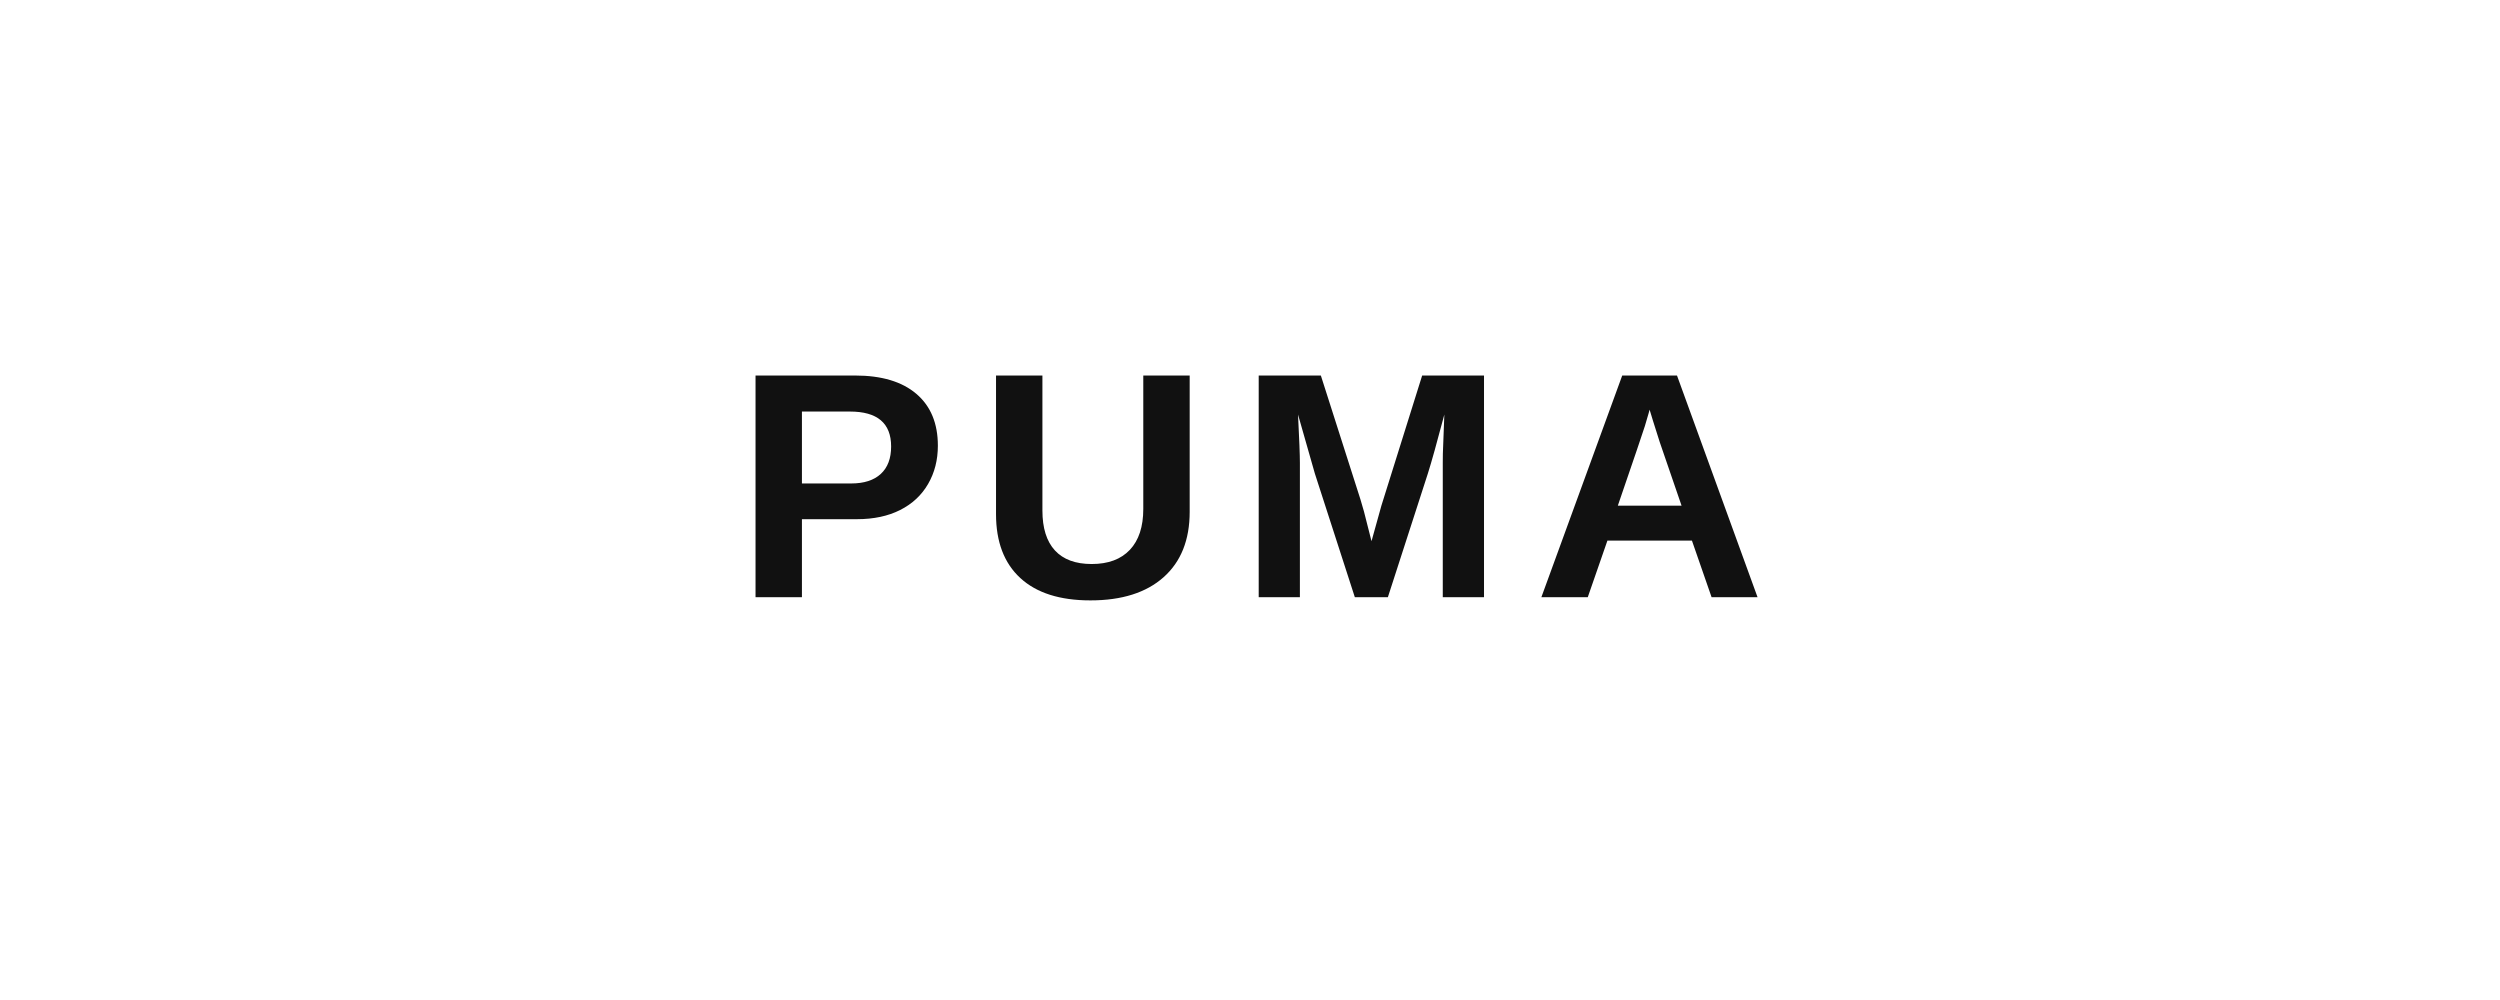
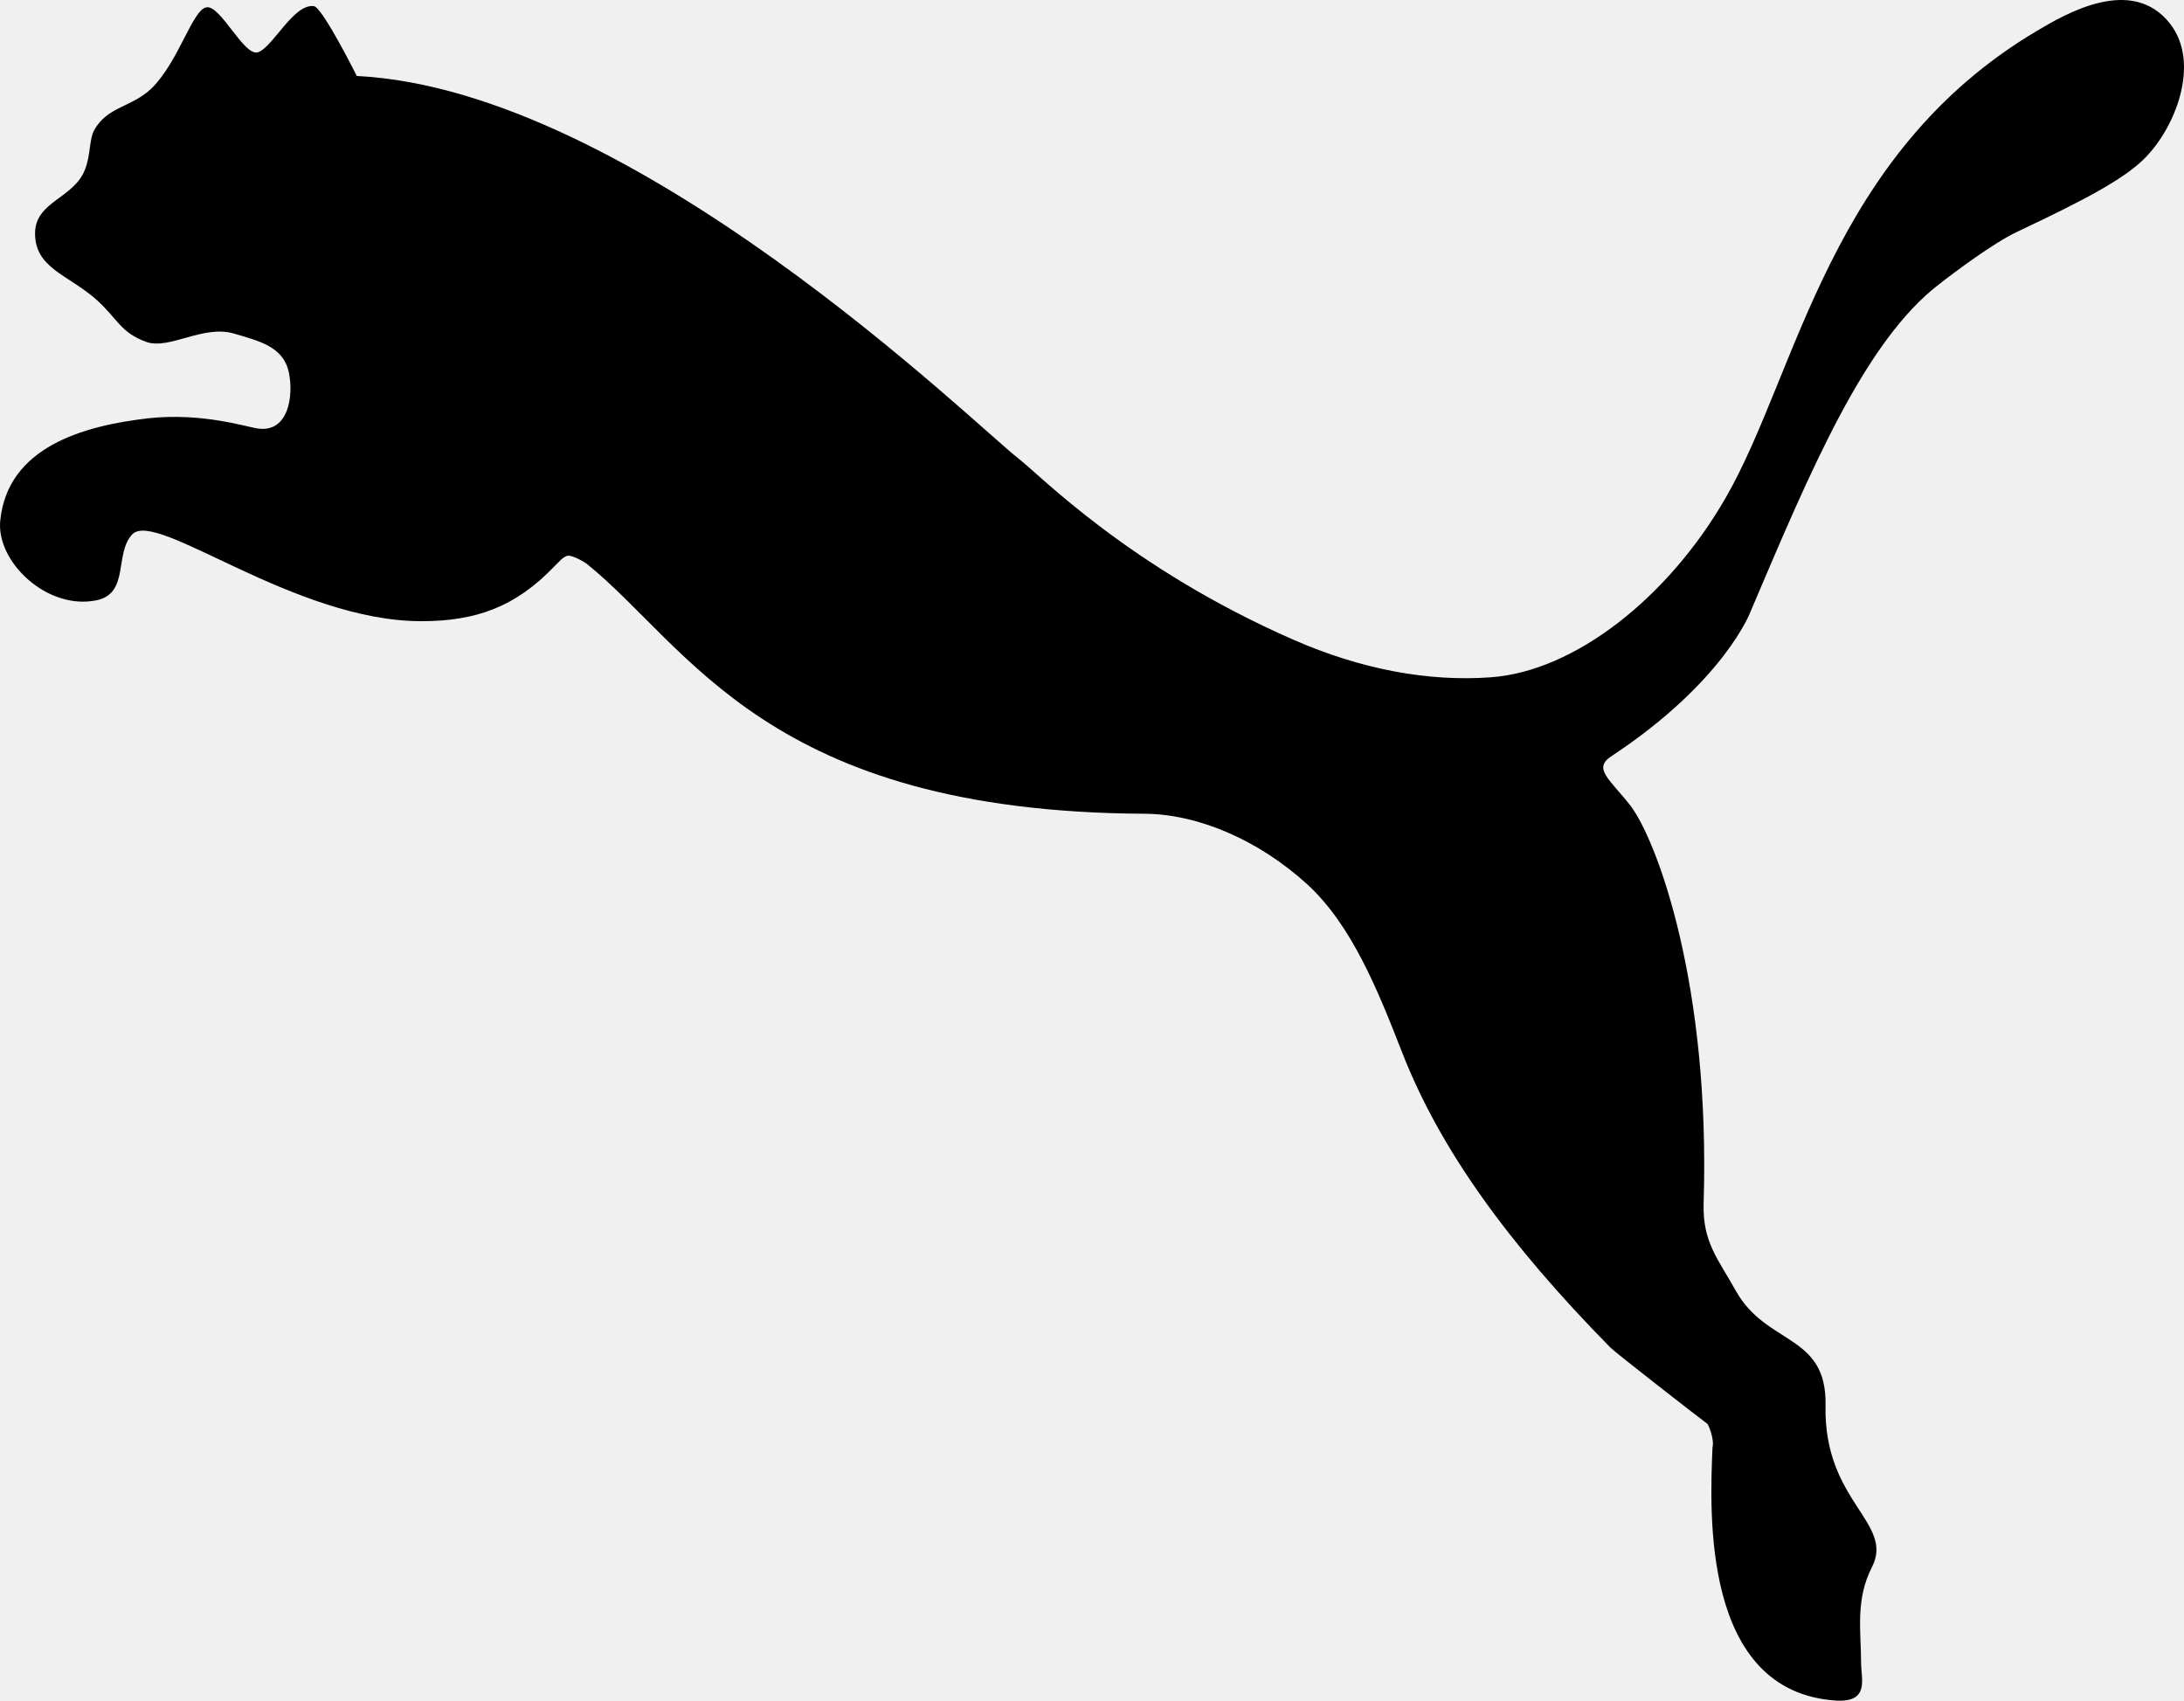
- <svg xmlns="http://www.w3.org/2000/svg" viewBox="0 0 900 360" role="img" aria-label="PUMA logo">
-   <rect width="900" height="360" fill="#fff" />
-   <text x="450" y="215" text-anchor="middle" font-family="Arial Black, Arial, sans-serif" font-size="116" font-weight="900" letter-spacing="10" fill="#111">PUMA</text>
+ <svg xmlns="http://www.w3.org/2000/svg" viewBox="0 0 509.194 396.487">
+   <path d="M48.155 1.703c-3.262.484-6.419 12.522-12.733 18.815-4.63 4.525-10.408 4.251-13.47 9.85-1.158 2.083-.79 5.66-2.105 9.08-2.588 6.862-11.67 7.472-11.67 14.944-.032 8.07 7.576 9.607 14.164 15.342 5.156 4.599 5.64 7.777 11.87 10.018 5.325 1.79 13.238-4.104 20.362-1.978 5.84 1.736 11.439 2.989 12.765 8.997 1.168 5.546-.084 14.122-7.177 13.133-2.389-.273-12.765-3.757-25.487-2.399-15.364 1.747-32.906 6.756-34.62 23.887-.948 9.577 10.901 20.868 22.34 18.574 7.902-1.547 4.167-10.881 8.46-15.406 5.651-5.809 37.652 20.257 67.38 20.257 12.523 0 21.836-3.167 31.085-12.849.863-.747 1.916-2.325 3.262-2.43 1.263.105 3.452 1.346 4.178 1.873 23.94 19.246 42.05 57.866 130.076 58.298 12.386.084 26.476 5.998 38 16.5 10.27 9.492 16.269 24.277 22.109 39.251 8.818 22.499 24.592 44.376 48.532 68.716 1.305 1.305 21.015 16.627 22.593 17.763.242.179 1.695 3.63 1.19 5.556-.58 14.606-2.706 57.036 28.938 58.972 7.734.39 5.714-5.051 5.714-8.787-.021-7.398-1.368-14.743 2.525-22.32 5.325-10.417-11.301-15.195-10.817-37.704.347-16.784-13.754-13.922-20.9-26.707-4.125-7.409-7.787-11.334-7.524-20.394 1.61-50.985-10.839-84.501-17.047-92.72-4.862-6.208-8.871-8.67-4.441-11.543 26.413-17.469 32.411-33.674 32.411-33.674 14.038-33.011 26.666-63.16 44.092-76.44 3.494-2.747 12.491-9.471 18.005-12.102 16.258-7.65 24.803-12.312 29.528-16.89 7.472-7.271 13.375-22.456 6.21-31.653-8.903-11.365-24.299-2.347-31.086 1.684-48.553 28.812-55.71 79.639-72.525 108.83-13.418 23.32-35.232 40.45-54.742 41.85-14.606 1.084-30.38-1.873-46.07-8.766-38.167-16.731-59.035-38.335-63.98-42.155-10.26-7.914-89.858-86.08-154.364-89.257 0 0-7.998-16.038-10.019-16.29-4.714-.61-9.544 9.565-13.007 10.755-3.251 1.073-8.723-11.018-11.996-10.481" />
</svg>
